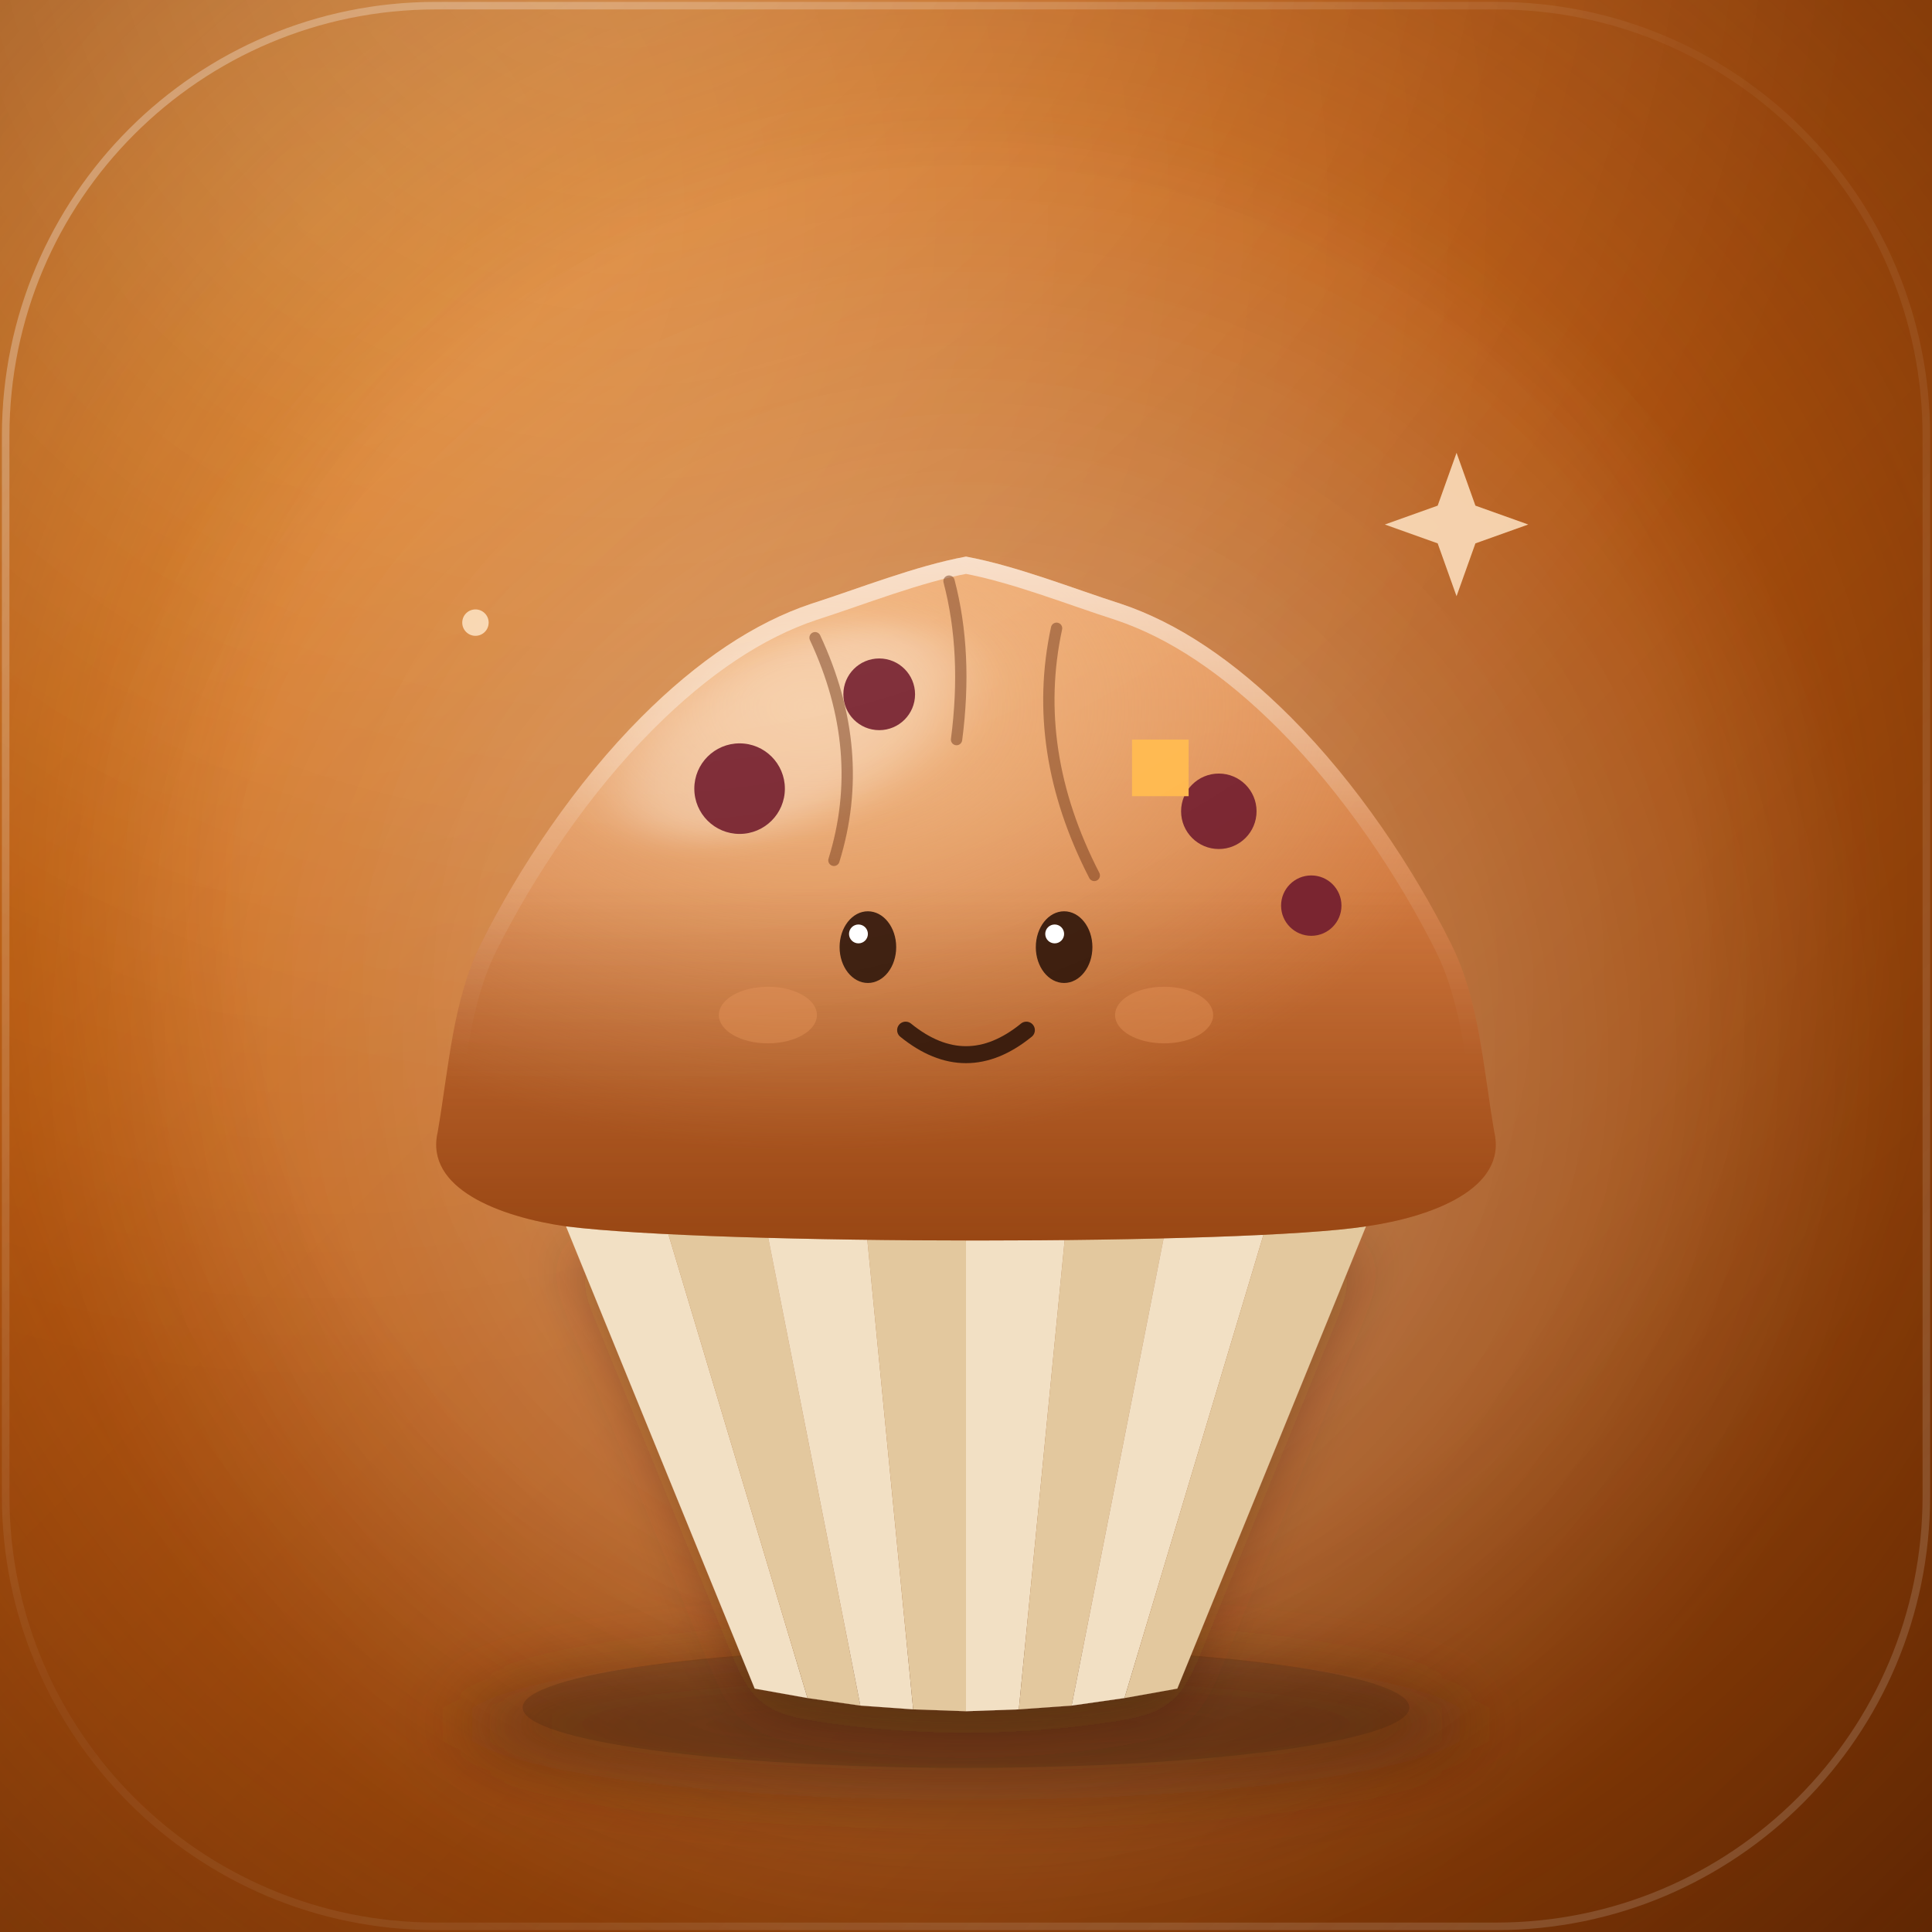
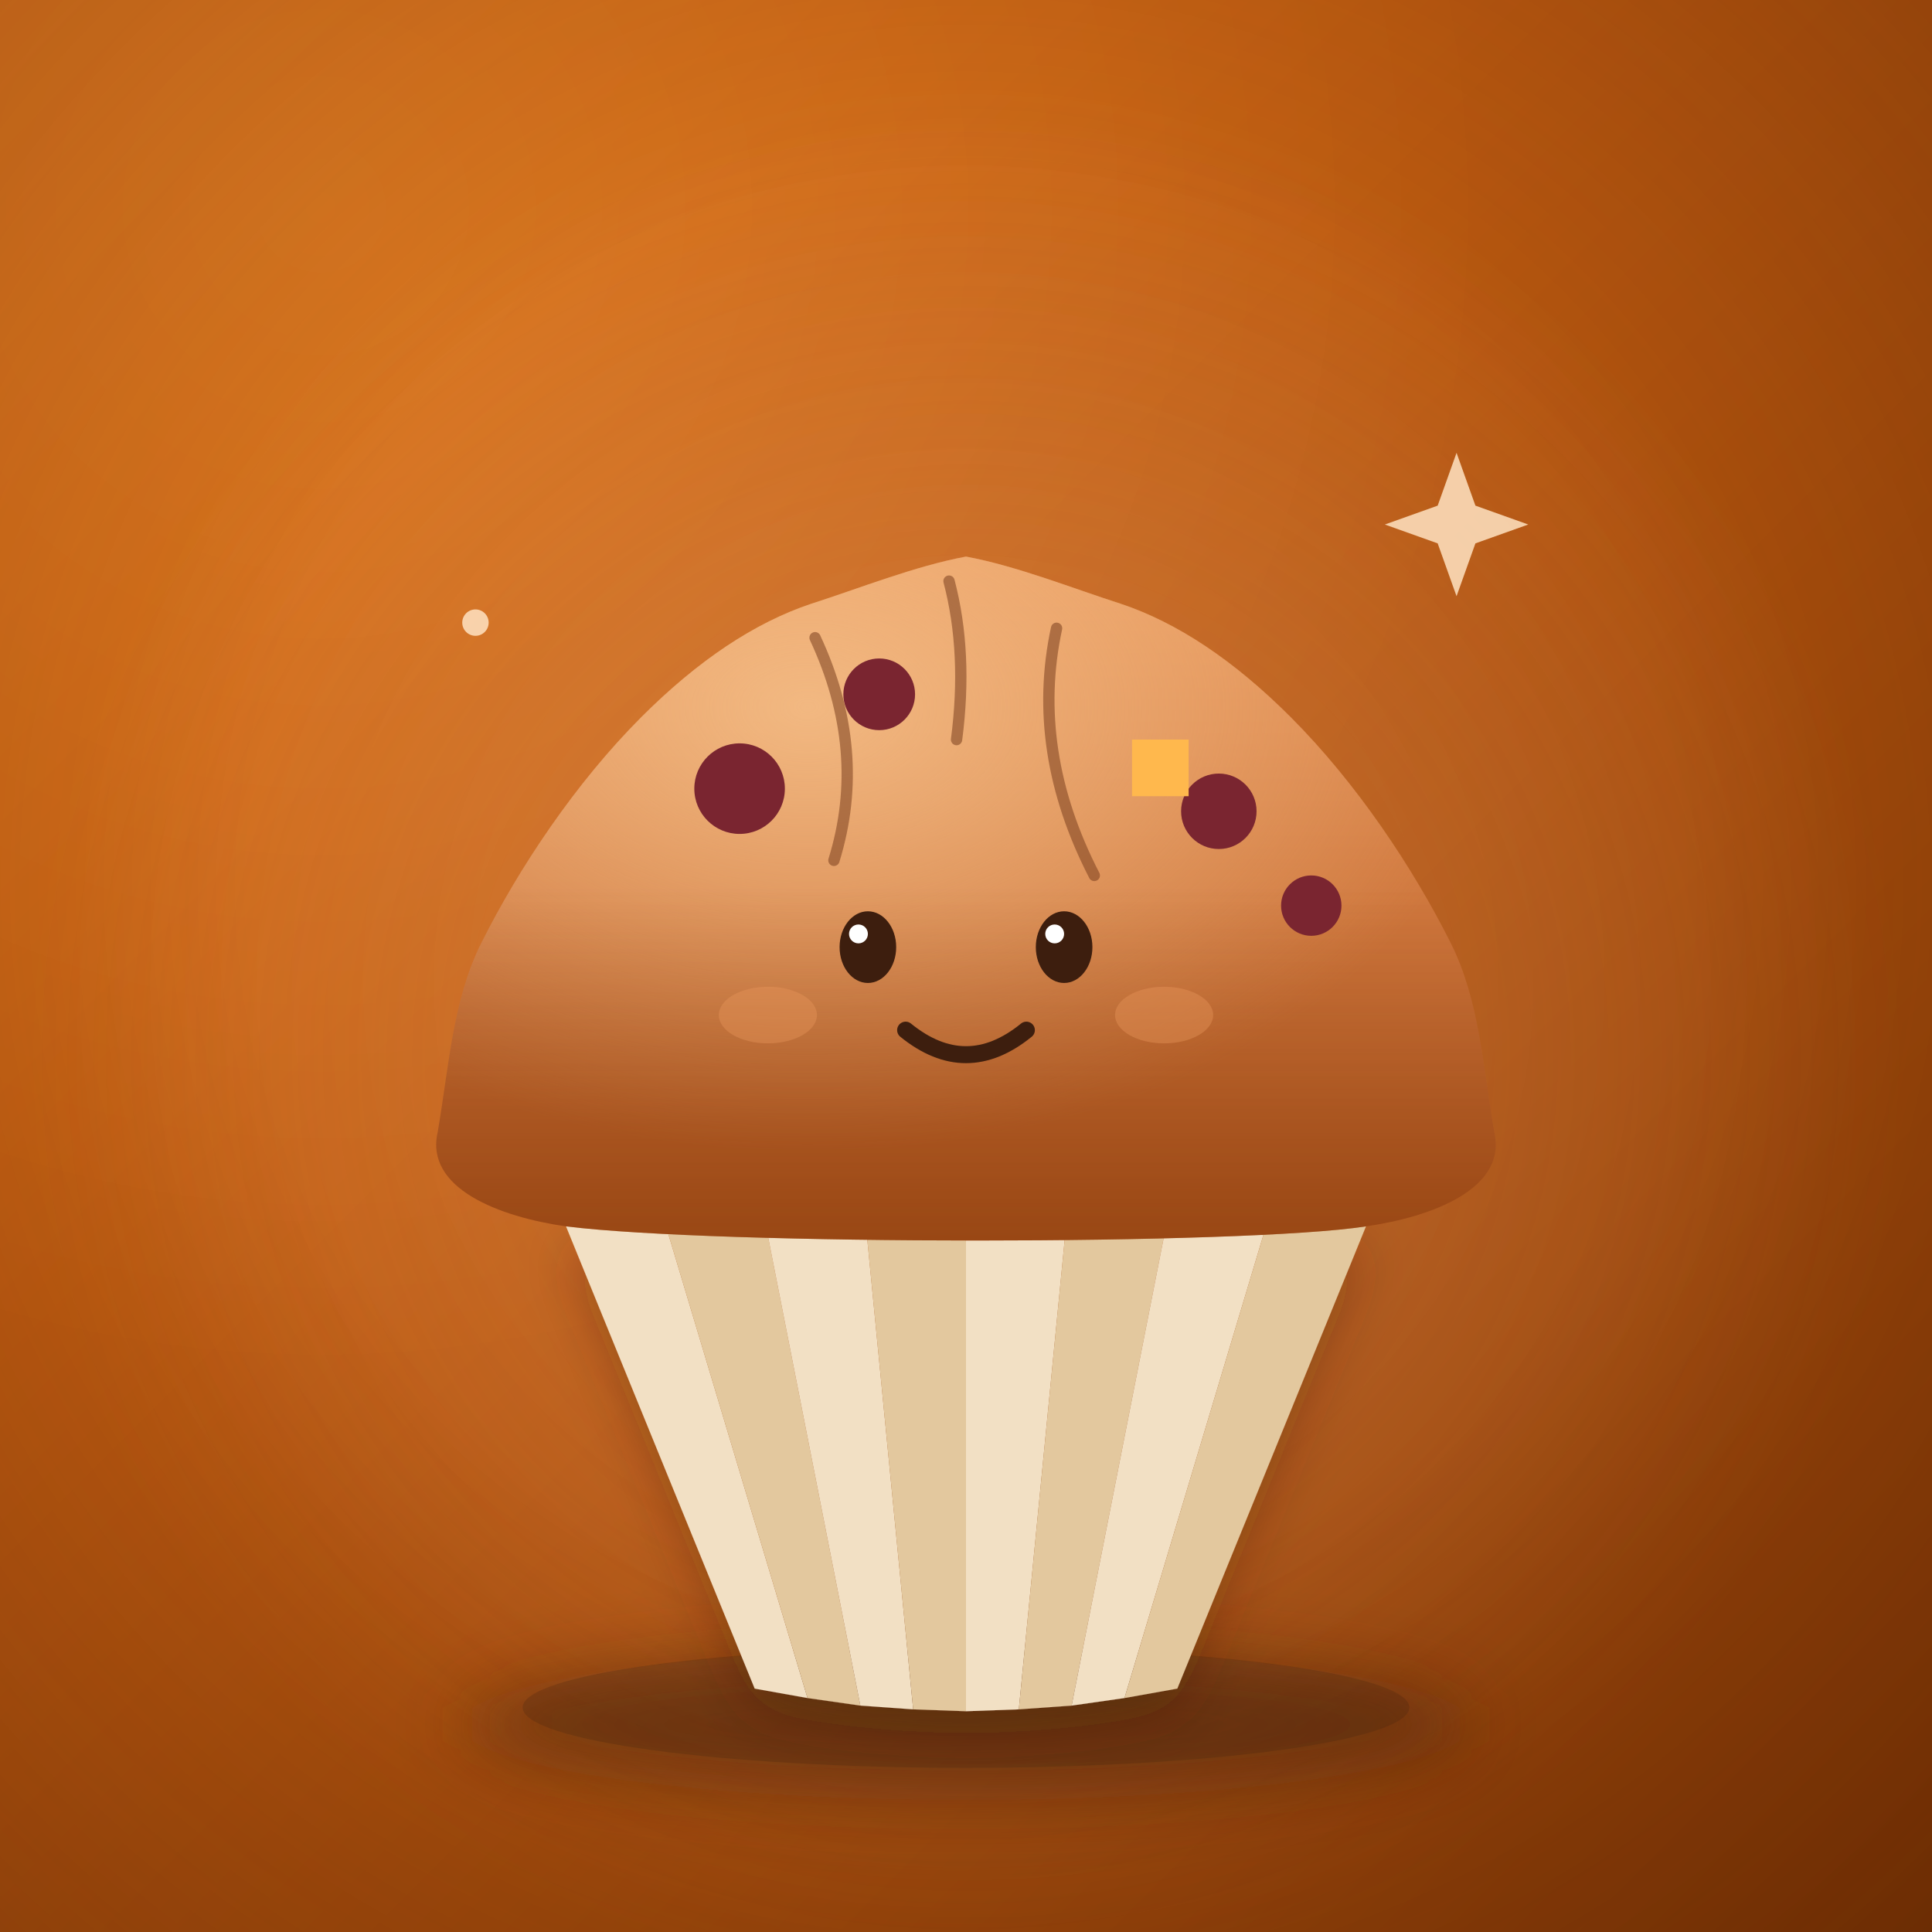
<svg xmlns="http://www.w3.org/2000/svg" width="1024" height="1024" viewBox="0 0 1024 1024">
  <defs>
    <linearGradient id="bg" x1="0" y1="0" x2="1" y2="1">
      <stop offset="0" stop-color="#D97B3F" />
      <stop offset="1" stop-color="#7A3E1D" />
    </linearGradient>
    <linearGradient id="dome" x1="0" y1="0" x2="0" y2="1">
      <stop offset="0" stop-color="#E8965A" />
      <stop offset="1" stop-color="#B85A22" />
    </linearGradient>
    <radialGradient id="sheen" cx="0.35" cy="0.22" r="0.65">
      <stop offset="0" stop-color="#F7C48E" stop-opacity="0.8" />
      <stop offset="1" stop-color="#F7C48E" stop-opacity="0" />
    </radialGradient>
    <radialGradient id="glow" cx="0.5" cy="0.5" r="0.5">
      <stop offset="0" stop-color="#FFFFFF" stop-opacity="0.10" />
      <stop offset="1" stop-color="#FFFFFF" stop-opacity="0" />
    </radialGradient>
    <filter id="s" x="-30%" y="-30%" width="160%" height="160%">
      <feDropShadow dx="0" dy="12" stdDeviation="14" flood-color="#3D1E0E" flood-opacity="0.28" />
    </filter>
    <linearGradient id="bg-rm" x1="0" y1="0" x2="1" y2="1">
      <stop offset="0" stop-color="#E67218" />
      <stop offset="1" stop-color="#823805" />
    </linearGradient>
    <radialGradient id="glow-rm" cx="0.5" cy="0.5" r="0.5">
      <stop offset="0" stop-color="#FFFFFF" stop-opacity="0.10" />
      <stop offset="1" stop-color="#FFFFFF" stop-opacity="0" />
    </radialGradient>
    <radialGradient id="rmBloom" cx="512" cy="560" r="500" gradientUnits="userSpaceOnUse">
-       <stop offset="0" stop-color="#FFFFFF" stop-opacity="0.45" />
-       <stop offset=".42" stop-color="#FFFFFF" stop-opacity="0.189" />
-       <stop offset="1" stop-color="#FFFFFF" stop-opacity="0" />
+       <stop offset="0" stop-color="#F8975C" stop-opacity="0.4" />
+       <stop offset=".42" stop-color="#F8975C" stop-opacity="0.168" />
+       <stop offset="1" stop-color="#F8975C" stop-opacity="0" />
    </radialGradient>
    <radialGradient id="rmVig" cx="512" cy="470" r="760" gradientUnits="userSpaceOnUse">
-       <stop offset=".5" stop-color="#300E00" stop-opacity="0" />
-       <stop offset="1" stop-color="#300E00" stop-opacity="0.42" />
+       <stop offset=".5" stop-color="#381100" stop-opacity="0" />
+       <stop offset="1" stop-color="#381100" stop-opacity="0.3" />
    </radialGradient>
    <filter id="rmBlur18" x="-40%" y="-200%" width="180%" height="500%">
      <feGaussianBlur stdDeviation="18" />
    </filter>
    <filter id="rmBlur6" x="-20%" y="-200%" width="140%" height="500%">
      <feGaussianBlur stdDeviation="6" />
    </filter>
    <linearGradient id="rmLinerShade" x1="300" y1="0" x2="724" y2="0" gradientUnits="userSpaceOnUse">
      <stop offset="0" stop-color="#825E1A" stop-opacity=".42" />
      <stop offset=".34" stop-color="#825E1A" stop-opacity="0" />
      <stop offset=".6" stop-color="#825E1A" stop-opacity="0" />
      <stop offset="1" stop-color="#825E1A" stop-opacity=".5" />
    </linearGradient>
    <linearGradient id="rmAO" x1="0" y1="660" x2="0" y2="730" gradientUnits="userSpaceOnUse">
      <stop offset="0" stop-color="#825E1A" stop-opacity=".55" />
      <stop offset="1" stop-color="#825E1A" stop-opacity="0" />
    </linearGradient>
    <clipPath id="rmLinerClip">
-       <polygon points="300,662 724,662 624,895 400,895" />
+       <polygon points="300,650 353,650 428,900 400,895" />
+       <polygon points="353,650 406,650 456,904 428,900" />
+       <polygon points="406,650 459,650 484,906 456,904" />
+       <polygon points="459,650 512,650 512,907 484,906" />
+       <polygon points="512,650 565,650 540,906 512,907" />
+       <polygon points="565,650 618,650 568,904 540,906" />
+       <polygon points="618,650 671,650 596,900 568,904" />
+       <polygon points="671,650 724,650 624,895 596,900" />
    </clipPath>
-     <linearGradient id="rmRim" x1="0" y1="290" x2="0" y2="560" gradientUnits="userSpaceOnUse">
-       <stop offset="0" stop-color="#FFFFFF" stop-opacity=".85" />
-       <stop offset=".55" stop-color="#FFFFFF" stop-opacity=".18" />
-       <stop offset="1" stop-color="#FFFFFF" stop-opacity="0" />
-     </linearGradient>
-     <radialGradient id="rmGloss" cx="330" cy="-80" r="660" gradientUnits="userSpaceOnUse">
-       <stop offset="0" stop-color="#FFFFFF" stop-opacity="0.22" />
-       <stop offset=".55" stop-color="#FFFFFF" stop-opacity="0.077" />
-       <stop offset="1" stop-color="#FFFFFF" stop-opacity="0" />
-     </radialGradient>
    <radialGradient id="rmKey" cx="170" cy="110" r="900" gradientUnits="userSpaceOnUse">
-       <stop offset="0" stop-color="#FFFFFF" stop-opacity="0.5" />
+       <stop offset="0" stop-color="#FFFFFF" stop-opacity="0.28" />
      <stop offset=".7" stop-color="#FFFFFF" stop-opacity="0" />
    </radialGradient>
    <linearGradient id="rmDomeShade" x1="0" y1="470" x2="0" y2="660" gradientUnits="userSpaceOnUse">
      <stop offset="0" stop-color="#6D2C00" stop-opacity="0" />
      <stop offset="1" stop-color="#6D2C00" stop-opacity=".42" />
-     </linearGradient>
-     <filter id="rmBlur14" x="-50%" y="-50%" width="200%" height="200%">
-       <feGaussianBlur stdDeviation="14" />
-     </filter>
-     <linearGradient id="rmEdge" x1="0" y1="0" x2="1024" y2="1024" gradientUnits="userSpaceOnUse">
-       <stop offset="0" stop-color="#FFFFFF" stop-opacity="0.34" />
-       <stop offset=".45" stop-color="#FFFFFF" stop-opacity="0.034" />
-       <stop offset="1" stop-color="#FFFFFF" stop-opacity="0.170" />
    </linearGradient>
    <clipPath id="rmDomeClip">
      <path d="M300,650 C265,645 225,630 232,600 C238,565 240,530 255,500 C275,460 305,415 340,380 C370,350 400,330 430,320 C455,312 485,300 512,295 C539,300 569,312 594,320 C624,330 654,350 684,380 C719,415 749,460 769,500 C784,530 786,565 792,600 C799,630 759,645 724,650 C660,660 380,660 300,650 Z" />
    </clipPath>
  </defs>
  <g clip-path="url(#rmLinerClip)">
    <rect x="300" y="662" width="424" height="240" fill="url(#rmLinerShade)" />
    <rect x="300" y="662" width="424" height="70" fill="url(#rmAO)" />
  </g>
  <rect width="1024" height="1024" fill="url(#bg-rm)" />
  <circle cx="512" cy="520" r="480" fill="url(#glow-rm)" />
  <rect width="1024" height="1024" fill="url(#rmKey)" style="mix-blend-mode:soft-light" />
  <circle cx="512" cy="560" r="500" fill="url(#rmBloom)" />
  <rect width="1024" height="1024" fill="url(#rmVig)" />
  <ellipse cx="512" cy="914" rx="268" ry="40" fill="#3D1E0E" opacity="0.42" filter="url(#rmBlur18)" />
  <ellipse cx="512" cy="905" rx="235" ry="32" fill="#3D1E0E" opacity="0.22" />
  <g filter="url(#s)">
    <polygon points="300,650 353,650 428,900 400,895" fill="#F2E0C4" />
    <polygon points="353,650 406,650 456,904 428,900" fill="#E3C89E" />
    <polygon points="406,650 459,650 484,906 456,904" fill="#F2E0C4" />
    <polygon points="459,650 512,650 512,907 484,906" fill="#E3C89E" />
    <polygon points="512,650 565,650 540,906 512,907" fill="#F2E0C4" />
    <polygon points="565,650 618,650 568,904 540,906" fill="#E3C89E" />
    <polygon points="618,650 671,650 596,900 568,904" fill="#F2E0C4" />
    <polygon points="671,650 724,650 624,895 596,900" fill="#E3C89E" />
  </g>
  <path d="M300,650 C265,645 225,630 232,600 C238,565 240,530 255,500 C275,460 305,415 340,380 C370,350 400,330 430,320 C455,312 485,300 512,295 C539,300 569,312 594,320 C624,330 654,350 684,380 C719,415 749,460 769,500 C784,530 786,565 792,600 C799,630 759,645 724,650 C660,660 380,660 300,650 Z" fill="url(#dome)" />
  <path d="M300,650 C265,645 225,630 232,600 C238,565 240,530 255,500 C275,460 305,415 340,380 C370,350 400,330 430,320 C455,312 485,300 512,295 C539,300 569,312 594,320 C624,330 654,350 684,380 C719,415 749,460 769,500 C784,530 786,565 792,600 C799,630 759,645 724,650 C660,660 380,660 300,650 Z" fill="url(#sheen)" />
  <g clip-path="url(#rmDomeClip)">
    <rect x="220" y="470" width="590" height="200" fill="url(#rmDomeShade)" />
-     <ellipse cx="418" cy="388" rx="96" ry="46" fill="#FFFFFF" opacity="0.3" transform="rotate(-24 418 388)" filter="url(#rmBlur14)" />
-     <path d="M300,650 C265,645 225,630 232,600 C238,565 240,530 255,500 C275,460 305,415 340,380 C370,350 400,330 430,320 C455,312 485,300 512,295 C539,300 569,312 594,320 C624,330 654,350 684,380 C719,415 749,460 769,500 C784,530 786,565 792,600 C799,630 759,645 724,650 C660,660 380,660 300,650 Z" fill="none" stroke="url(#rmRim)" stroke-width="18" opacity="0.72" />
  </g>
  <g stroke="#7A3E1D" stroke-width="6" stroke-linecap="round" fill="none" opacity="0.55">
    <path d="M432,338 Q460,398 442,456" />
    <path d="M560,333 Q546,398 580,464" />
    <path d="M503,308 Q513,346 507,392" />
  </g>
  <g fill="#7A2530">
    <circle cx="392" cy="418" r="24" />
    <circle cx="466" cy="368" r="19" />
    <circle cx="646" cy="430" r="20" />
    <circle cx="695" cy="480" r="16" />
  </g>
  <rect x="600" y="392" width="30" height="30" fill="#FFB84D" />
  <g>
    <ellipse cx="407" cy="538" rx="26" ry="15" fill="#E8965A" opacity="0.4" />
    <ellipse cx="617" cy="538" rx="26" ry="15" fill="#E8965A" opacity="0.4" />
    <ellipse cx="460" cy="502" rx="15" ry="19" fill="#3D1E0E" />
    <ellipse cx="564" cy="502" rx="15" ry="19" fill="#3D1E0E" />
    <circle cx="455" cy="495" r="5" fill="#FFFFFF" />
    <circle cx="559" cy="495" r="5" fill="#FFFFFF" />
    <path d="M480,546 Q512,572 544,546" stroke="#3D1E0E" stroke-width="9" stroke-linecap="round" fill="none" />
  </g>
  <g fill="#FFE3C2" opacity="0.85">
    <path d="M772,240 L782,268 L810,278 L782,288 L772,316 L762,288 L734,278 L762,268 Z" />
    <circle cx="252" cy="330" r="7" />
  </g>
-   <rect width="1024" height="1024" fill="url(#rmGloss)" />
-   <rect x="3" y="3" width="1018" height="1018" rx="228" fill="none" stroke="url(#rmEdge)" stroke-width="4" />
</svg>
